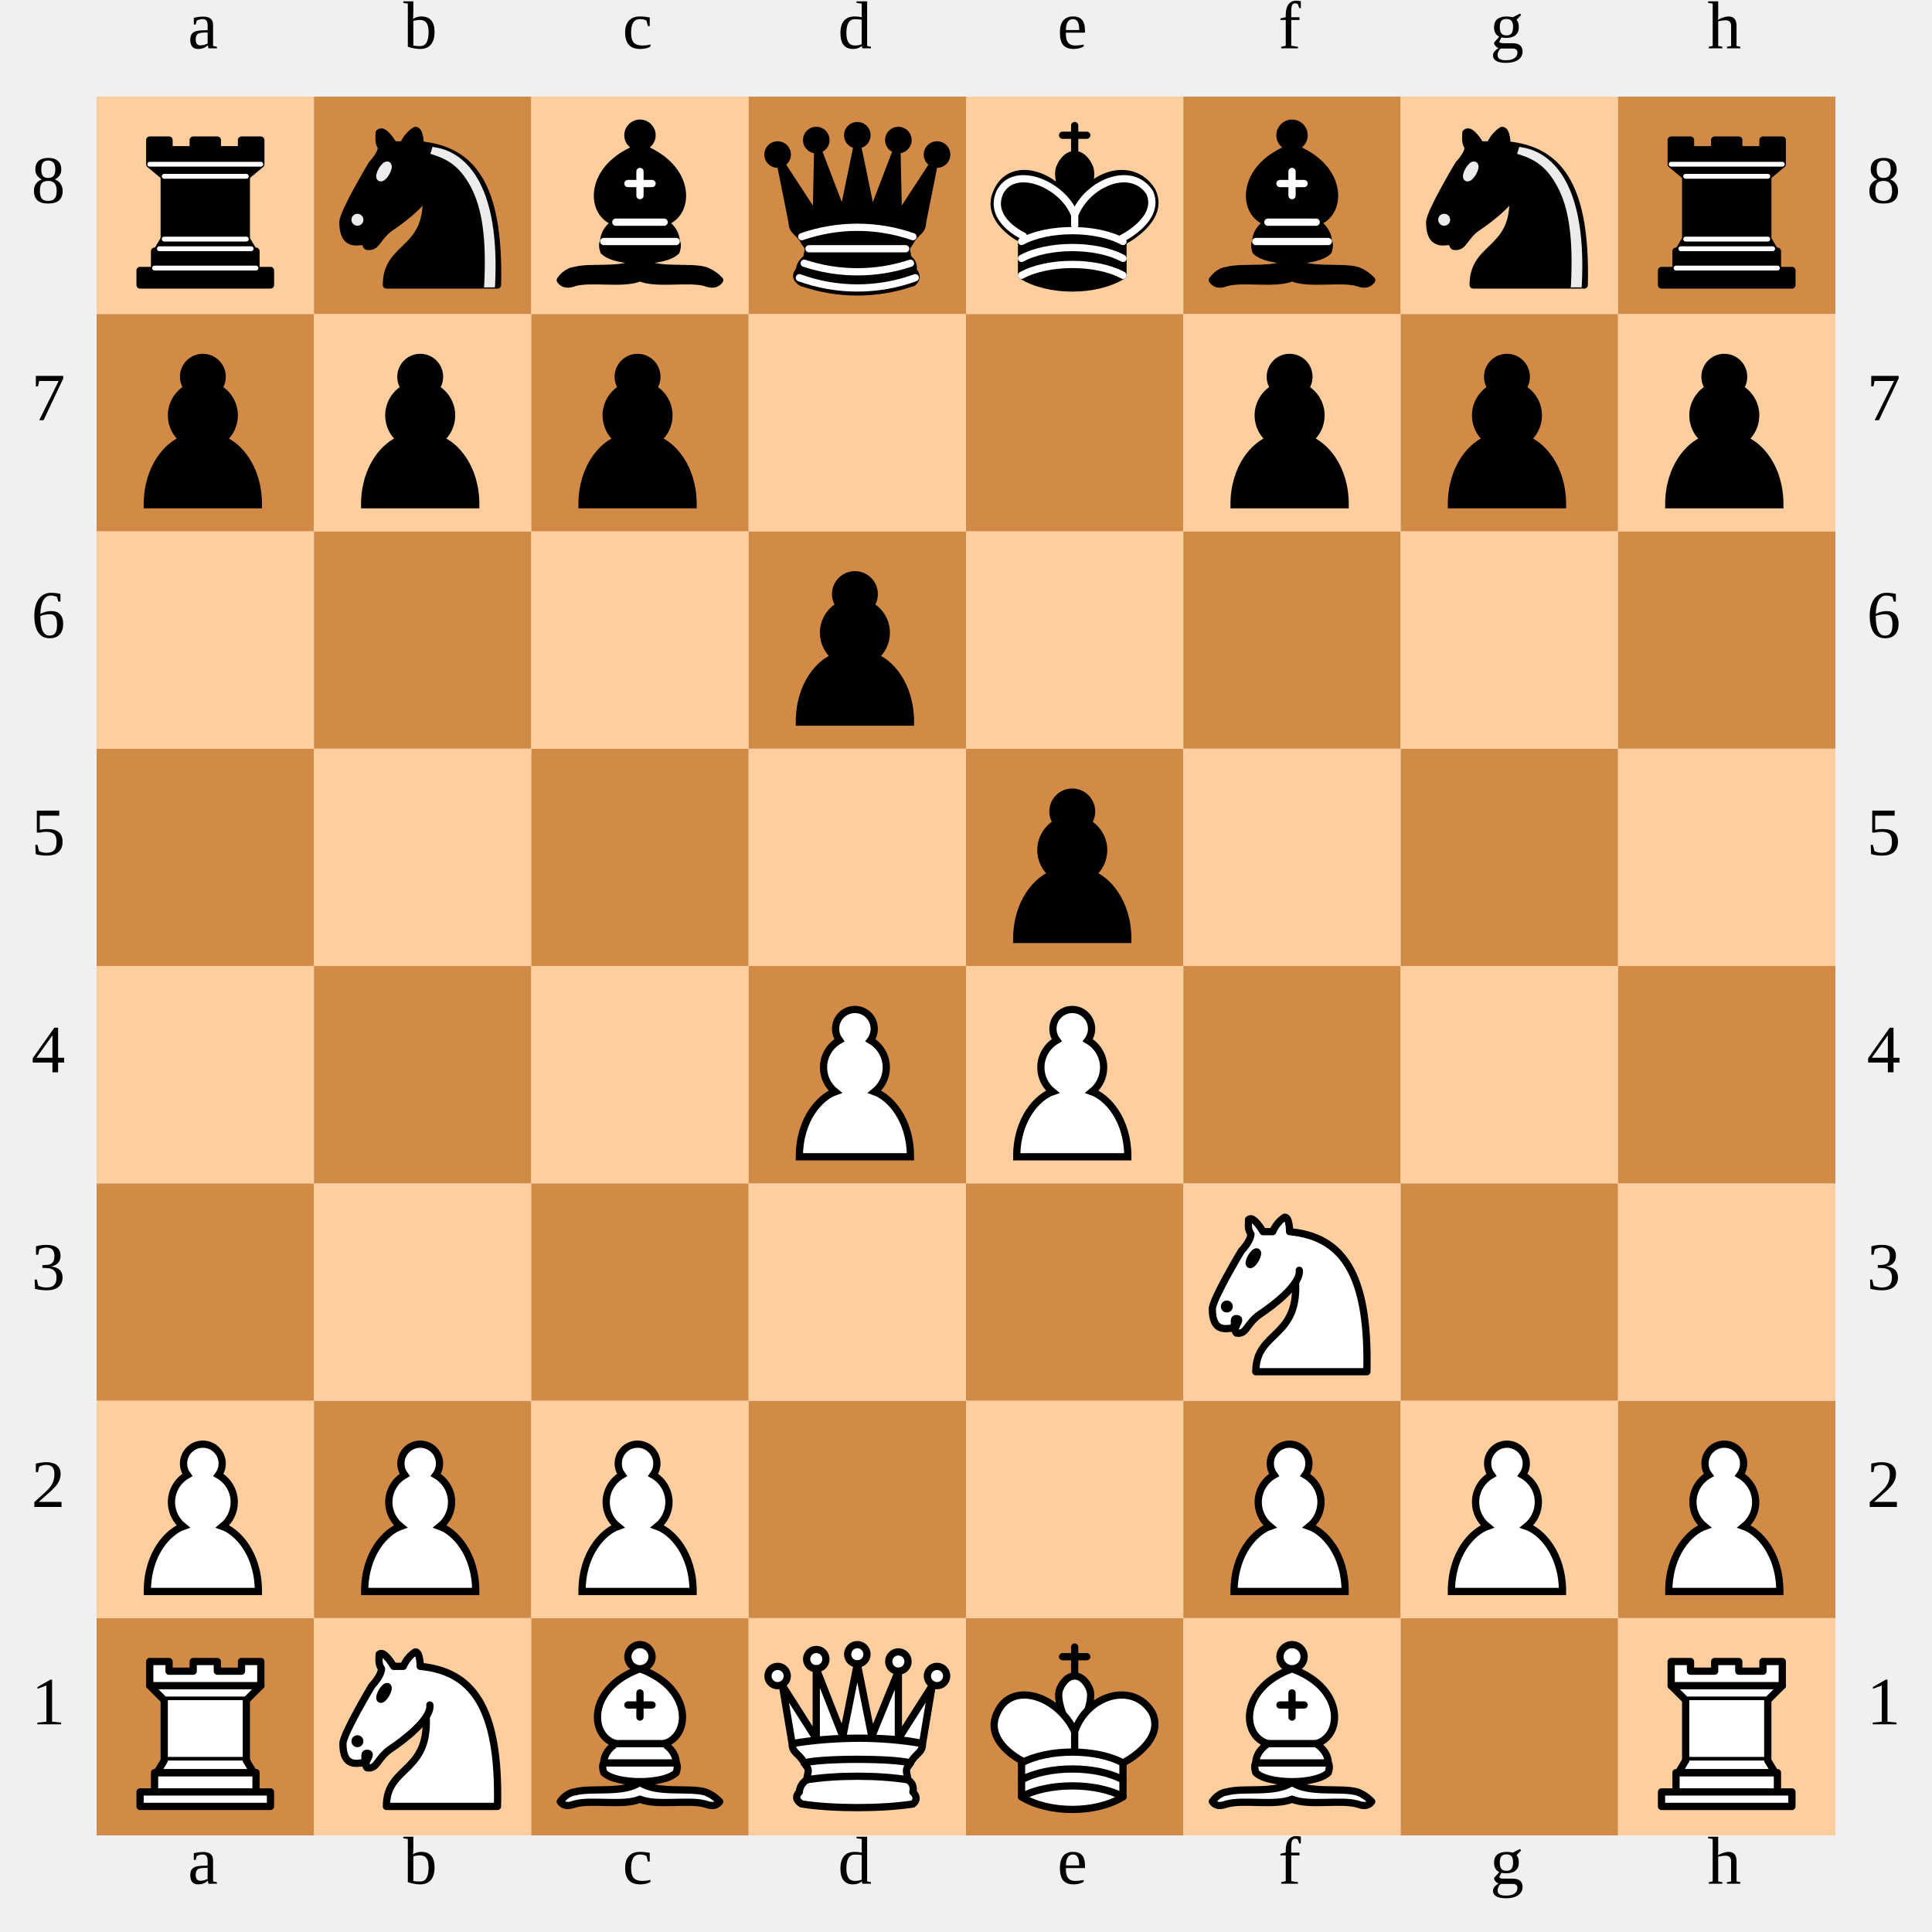
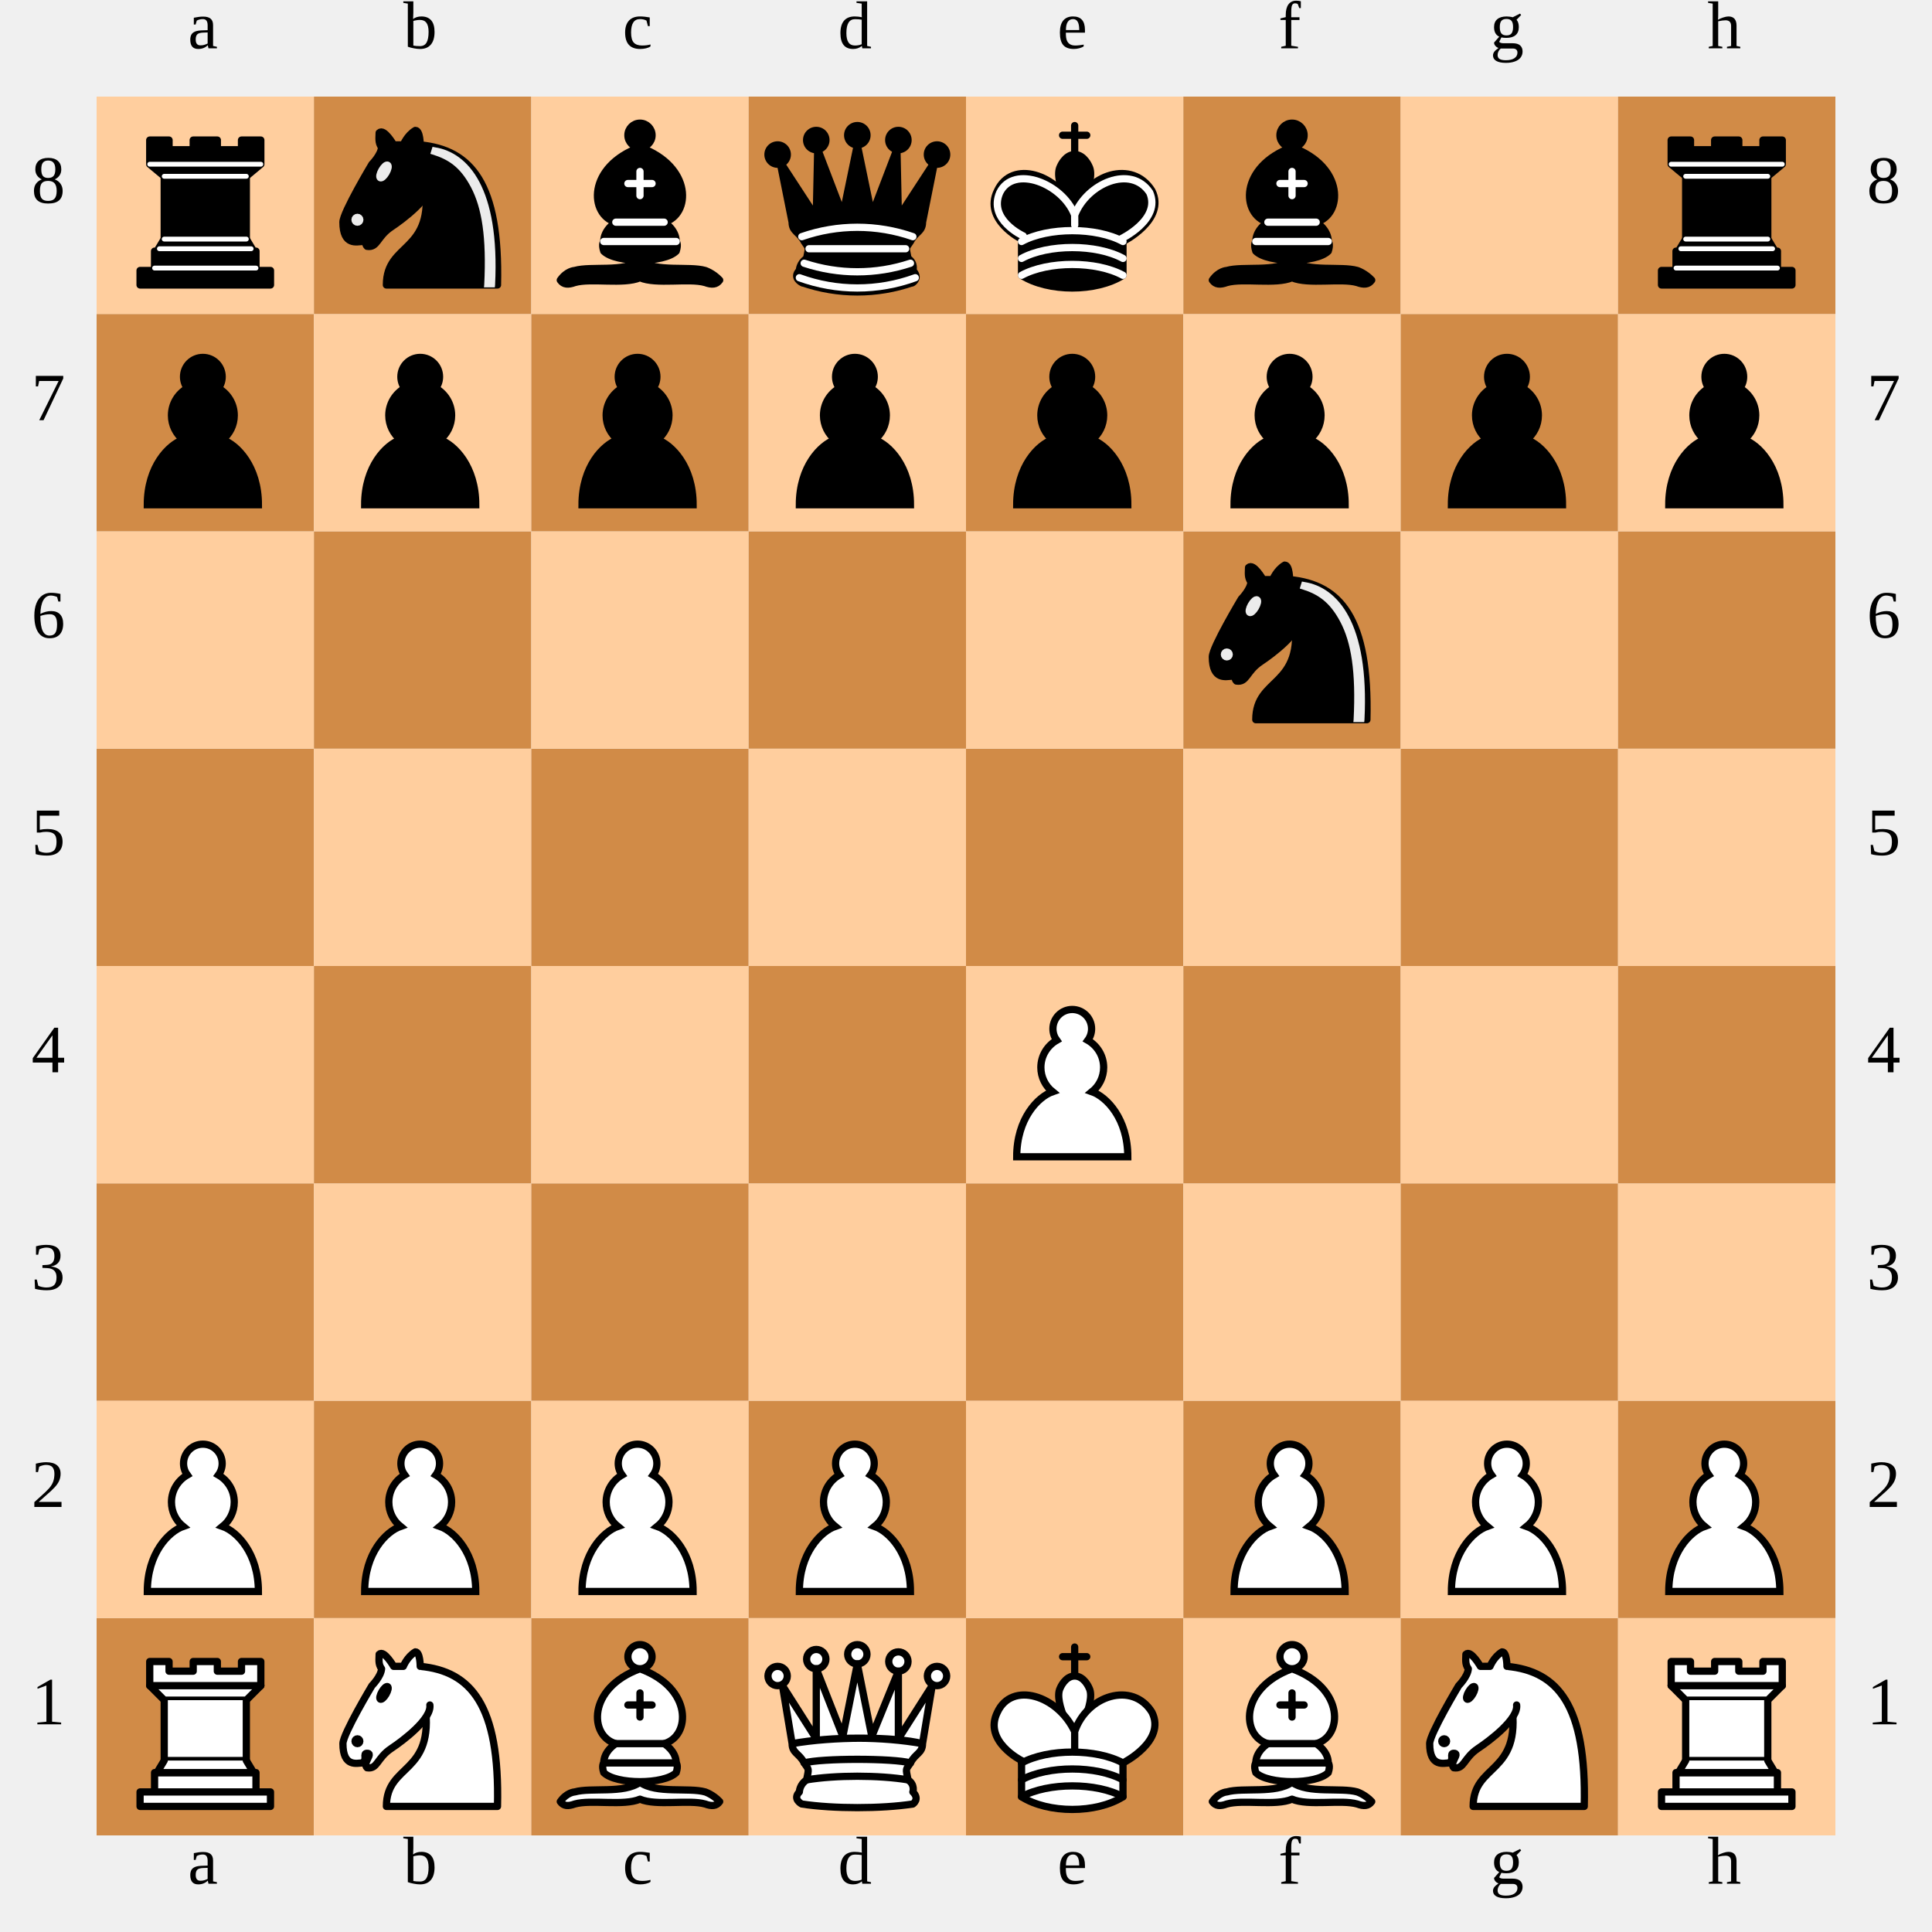
<svg xmlns="http://www.w3.org/2000/svg" xmlns:xlink="http://www.w3.org/1999/xlink" version="1.1" viewBox="0 0 400 400">
  <defs>
    <g class="white pawn" id="white-pawn">
      <path d="M22 9c-2.21 0-4 1.79-4 4 0 .89.29 1.71.78 2.38-1.95 1.12-3.28 3.21-3.28 5.62 0 2.03.94 3.84 2.41 5.03-3 1.06-7.41 5.55-7.41 13.47h23c0-7.92-4.41-12.41-7.41-13.47 1.47-1.19 2.41-3 2.41-5.03 0-2.41-1.33-4.5-3.28-5.62.49-.67.78-1.49.78-2.38 0-2.21-1.79-4-4-4z" fill="#fff" stroke="#000" stroke-linecap="round" stroke-width="1.5" />
    </g>
    <g class="white knight" fill="none" fill-rule="evenodd" id="white-knight" stroke="#000" stroke-linecap="round" stroke-linejoin="round" stroke-width="1.5">
      <path d="M 22,10 C 32.5,11 38.5,18 38,39 L 15,39 C 15,30 25,32.5 23,18" style="fill:#ffffff; stroke:#000000;" />
      <path d="M 24,18 C 24.38,20.91 18.45,25.37 16,27 C 13,29 13.18,31.34 11,31 C 9.958,30.06 12.41,27.96 11,28 C 10,28 11.19,29.23 10,30 C 9,30 5.997,31 6,26 C 6,24 12,14 12,14 C 12,14 13.89,12.1 14,10.5 C 13.27,9.506 13.5,8.5 13.5,7.5 C 14.5,6.5 16.5,10 16.5,10 L 18.5,10 C 18.5,10 19.28,8.008 21,7 C 22,7 22,10 22,10" style="fill:#ffffff; stroke:#000000;" />
      <path d="M 9.5 25.5 A 0.5 0.5 0 1 1 8.5,25.5 A 0.5 0.5 0 1 1 9.5 25.5 z" style="fill:#000000; stroke:#000000;" />
      <path d="M 15 15.5 A 0.5 1.5 0 1 1 14,15.5 A 0.5 1.5 0 1 1 15 15.5 z" style="fill:#000000; stroke:#000000;" transform="matrix(0.866,0.5,-0.5,0.866,9.693,-5.173)" />
    </g>
    <g class="white bishop" fill="none" fill-rule="evenodd" id="white-bishop" stroke="#000" stroke-linecap="round" stroke-linejoin="round" stroke-width="1.5">
      <g fill="#fff" stroke-linecap="butt">
        <path d="M9 36c3.39-.97 10.11.43 13.5-2 3.39 2.43 10.11 1.03 13.5 2 0 0 1.65.54 3 2-.68.97-1.65.99-3 .5-3.39-.97-10.11.46-13.5-1-3.39 1.46-10.11.03-13.5 1-1.354.49-2.323.47-3-.5 1.354-1.94 3-2 3-2zM15 32c2.5 2.5 12.5 2.5 15 0 .5-1.5 0-2 0-2 0-2.5-2.5-4-2.5-4 5.5-1.5 6-11.5-5-15.5-11 4-10.5 14-5 15.5 0 0-2.5 1.5-2.5 4 0 0-.5.5 0 2zM25 8a2.5 2.5 0 1 1-5 0 2.5 2.5 0 1 1 5 0z" />
      </g>
      <path d="M17.5 26h10M15 30h15m-7.5-14.5v5M20 18h5" stroke-linejoin="miter" />
    </g>
    <g class="white rook" fill="#fff" fill-rule="evenodd" id="white-rook" stroke="#000" stroke-linecap="round" stroke-linejoin="round" stroke-width="1.5">
      <path d="M9 39h27v-3H9v3zM12 36v-4h21v4H12zM11 14V9h4v2h5V9h5v2h5V9h4v5" stroke-linecap="butt" />
      <path d="M34 14l-3 3H14l-3-3" />
      <path d="M31 17v12.5H14V17" stroke-linecap="butt" stroke-linejoin="miter" />
      <path d="M31 29.5l1.5 2.5h-20l1.5-2.5" />
      <path d="M11 14h23" fill="none" stroke-linejoin="miter" />
    </g>
    <g class="white queen" fill="#fff" fill-rule="evenodd" id="white-queen" stroke="#000" stroke-linecap="round" stroke-linejoin="round" stroke-width="1.5">
      <path d="M8 12a2 2 0 1 1-4 0 2 2 0 1 1 4 0zM24.5 7.5a2 2 0 1 1-4 0 2 2 0 1 1 4 0zM41 12a2 2 0 1 1-4 0 2 2 0 1 1 4 0zM16 8.5a2 2 0 1 1-4 0 2 2 0 1 1 4 0zM33 9a2 2 0 1 1-4 0 2 2 0 1 1 4 0z" />
      <path d="M9 26c8.5-1.5 21-1.5 27 0l2-12-7 11V11l-5.5 13.5-3-15-3 15-5.5-14V25L7 14l2 12zM9 26c0 2 1.5 2 2.5 4 1 1.5 1 1 .5 3.5-1.5 1-1.5 2.5-1.5 2.5-1.5 1.5.5 2.5.5 2.5 6.5 1 16.5 1 23 0 0 0 1.5-1 0-2.5 0 0 .5-1.5-1-2.5-.5-2.5-.5-2 .5-3.5 1-2 2.5-2 2.5-4-8.5-1.5-18.5-1.5-27 0z" stroke-linecap="butt" />
      <path d="M11.5 30c3.5-1 18.5-1 22 0M12 33.5c6-1 15-1 21 0" fill="none" />
    </g>
    <g class="white king" fill="none" fill-rule="evenodd" id="white-king" stroke="#000" stroke-linecap="round" stroke-linejoin="round" stroke-width="1.5">
      <path d="M22.5 11.63V6M20 8h5" stroke-linejoin="miter" />
      <path d="M22.5 25s4.5-7.5 3-10.5c0 0-1-2.5-3-2.5s-3 2.5-3 2.5c-1.5 3 3 10.5 3 10.5" fill="#fff" stroke-linecap="butt" stroke-linejoin="miter" />
      <path d="M11.5 37c5.5 3.5 15.5 3.5 21 0v-7s9-4.5 6-10.5c-4-6.5-13.5-3.5-16 4V27v-3.5c-3.5-7.5-13-10.5-16-4-3 6 5 10 5 10V37z" fill="#fff" />
      <path d="M11.5 30c5.5-3 15.5-3 21 0m-21 3.5c5.5-3 15.5-3 21 0m-21 3.5c5.5-3 15.5-3 21 0" />
    </g>
    <g class="black pawn" id="black-pawn">
      <path d="M22 9c-2.21 0-4 1.79-4 4 0 .89.29 1.71.78 2.38-1.95 1.12-3.28 3.21-3.28 5.62 0 2.03.94 3.84 2.41 5.03-3 1.06-7.41 5.55-7.41 13.47h23c0-7.92-4.41-12.41-7.41-13.47 1.47-1.19 2.41-3 2.41-5.03 0-2.41-1.33-4.5-3.28-5.62.49-.67.78-1.49.78-2.38 0-2.21-1.79-4-4-4z" stroke="#000" stroke-linecap="round" stroke-width="1.5" />
    </g>
    <g class="black knight" fill="none" fill-rule="evenodd" id="black-knight" stroke="#000" stroke-linecap="round" stroke-linejoin="round" stroke-width="1.5">
      <path d="M 22,10 C 32.5,11 38.5,18 38,39 L 15,39 C 15,30 25,32.5 23,18" style="fill:#000000; stroke:#000000;" />
      <path d="M 24,18 C 24.38,20.91 18.45,25.37 16,27 C 13,29 13.18,31.34 11,31 C 9.958,30.06 12.41,27.96 11,28 C 10,28 11.19,29.23 10,30 C 9,30 5.997,31 6,26 C 6,24 12,14 12,14 C 12,14 13.89,12.1 14,10.5 C 13.27,9.506 13.5,8.5 13.5,7.5 C 14.5,6.5 16.5,10 16.5,10 L 18.5,10 C 18.5,10 19.28,8.008 21,7 C 22,7 22,10 22,10" style="fill:#000000; stroke:#000000;" />
      <path d="M 9.5 25.5 A 0.5 0.5 0 1 1 8.5,25.5 A 0.5 0.5 0 1 1 9.5 25.5 z" style="fill:#ececec; stroke:#ececec;" />
      <path d="M 15 15.5 A 0.5 1.5 0 1 1 14,15.5 A 0.5 1.5 0 1 1 15 15.5 z" style="fill:#ececec; stroke:#ececec;" transform="matrix(0.866,0.5,-0.5,0.866,9.693,-5.173)" />
      <path d="M 24.55,10.4 L 24.1,11.85 L 24.6,12 C 27.75,13 30.25,14.49 32.5,18.75 C 34.75,23.01 35.75,29.06 35.25,39 L 35.2,39.5 L 37.45,39.5 L 37.5,39 C 38,28.94 36.62,22.15 34.25,17.66 C 31.88,13.17 28.46,11.02 25.06,10.5 L 24.55,10.4 z " style="fill:#ececec; stroke:none;" />
    </g>
    <g class="black bishop" fill="none" fill-rule="evenodd" id="black-bishop" stroke="#000" stroke-linecap="round" stroke-linejoin="round" stroke-width="1.5">
      <path d="M9 36c3.39-.97 10.11.43 13.5-2 3.39 2.43 10.11 1.03 13.5 2 0 0 1.65.54 3 2-.68.97-1.65.99-3 .5-3.39-.97-10.11.46-13.5-1-3.39 1.46-10.11.03-13.5 1-1.354.49-2.323.47-3-.5 1.354-1.94 3-2 3-2zm6-4c2.5 2.5 12.5 2.5 15 0 .5-1.5 0-2 0-2 0-2.5-2.5-4-2.5-4 5.5-1.5 6-11.5-5-15.5-11 4-10.5 14-5 15.5 0 0-2.5 1.5-2.5 4 0 0-.5.5 0 2zM25 8a2.5 2.5 0 1 1-5 0 2.5 2.5 0 1 1 5 0z" fill="#000" stroke-linecap="butt" />
      <path d="M17.5 26h10M15 30h15m-7.5-14.5v5M20 18h5" stroke="#fff" stroke-linejoin="miter" />
    </g>
    <g class="black rook" fill="#000" fill-rule="evenodd" id="black-rook" stroke="#000" stroke-linecap="round" stroke-linejoin="round" stroke-width="1.5">
      <path d="M9 39h27v-3H9v3zM12.5 32l1.5-2.5h17l1.5 2.5h-20zM12 36v-4h21v4H12z" stroke-linecap="butt" />
      <path d="M14 29.5v-13h17v13H14z" stroke-linecap="butt" stroke-linejoin="miter" />
      <path d="M14 16.5L11 14h23l-3 2.5H14zM11 14V9h4v2h5V9h5v2h5V9h4v5H11z" stroke-linecap="butt" />
      <path d="M12 35.5h21M13 31.5h19M14 29.5h17M14 16.5h17M11 14h23" fill="none" stroke="#fff" stroke-linejoin="miter" stroke-width="1" />
    </g>
    <g class="black queen" fill="#000" fill-rule="evenodd" id="black-queen" stroke="#000" stroke-linecap="round" stroke-linejoin="round" stroke-width="1.5">
      <g fill="#000" stroke="none">
        <circle cx="6" cy="12" r="2.75" />
        <circle cx="14" cy="9" r="2.75" />
        <circle cx="22.5" cy="8" r="2.75" />
        <circle cx="31" cy="9" r="2.75" />
        <circle cx="39" cy="12" r="2.75" />
      </g>
      <path d="M9 26c8.5-1.5 21-1.5 27 0l2.5-12.5L31 25l-.3-14.1-5.2 13.6-3-14.5-3 14.5-5.2-13.6L14 25 6.5 13.5 9 26zM9 26c0 2 1.5 2 2.5 4 1 1.5 1 1 .5 3.5-1.5 1-1.5 2.5-1.5 2.5-1.5 1.5.5 2.5.5 2.5 6.5 1 16.5 1 23 0 0 0 1.5-1 0-2.5 0 0 .5-1.5-1-2.5-.5-2.5-.5-2 .5-3.5 1-2 2.5-2 2.5-4-8.5-1.5-18.5-1.5-27 0z" stroke-linecap="butt" />
      <path d="M11 38.5a35 35 1 0 0 23 0" fill="none" stroke-linecap="butt" />
      <path d="M11 29a35 35 1 0 1 23 0M12.5 31.5h20M11.5 34.5a35 35 1 0 0 22 0M10.5 37.5a35 35 1 0 0 24 0" fill="none" stroke="#fff" />
    </g>
    <g class="black king" fill="none" fill-rule="evenodd" id="black-king" stroke="#000" stroke-linecap="round" stroke-linejoin="round" stroke-width="1.5">
      <path d="M22.5 11.63V6" stroke-linejoin="miter" />
      <path d="M22.5 25s4.5-7.5 3-10.5c0 0-1-2.5-3-2.5s-3 2.5-3 2.5c-1.5 3 3 10.5 3 10.5" fill="#000" stroke-linecap="butt" stroke-linejoin="miter" />
      <path d="M11.5 37c5.5 3.5 15.5 3.5 21 0v-7s9-4.5 6-10.5c-4-6.5-13.5-3.5-16 4V27v-3.5c-3.5-7.5-13-10.5-16-4-3 6 5 10 5 10V37z" fill="#000" />
      <path d="M20 8h5" stroke-linejoin="miter" />
      <path d="M32 29.5s8.5-4 6.03-9.65C34.15 14 25 18 22.5 24.5l.01 2.1-.01-2.1C20 18 9.906 14 6.997 19.85c-2.497 5.65 4.853 9 4.853 9M11.5 30c5.5-3 15.5-3 21 0m-21 3.5c5.5-3 15.5-3 21 0m-21 3.5c5.5-3 15.5-3 21 0" stroke="#fff" />
    </g>
  </defs>
  <rect class="square dark a1" fill="#d18b47" height="45" stroke="none" width="45" x="20" y="335" />
  <use transform="translate(20, 335)" xlink:href="#white-rook" />
  <rect class="square light b1" fill="#ffce9e" height="45" stroke="none" width="45" x="65" y="335" />
  <use transform="translate(65, 335)" xlink:href="#white-knight" />
  <rect class="square dark c1" fill="#d18b47" height="45" stroke="none" width="45" x="110" y="335" />
  <use transform="translate(110, 335)" xlink:href="#white-bishop" />
  <rect class="square light d1" fill="#ffce9e" height="45" stroke="none" width="45" x="155" y="335" />
  <use transform="translate(155, 335)" xlink:href="#white-queen" />
  <rect class="square dark e1" fill="#d18b47" height="45" stroke="none" width="45" x="200" y="335" />
  <use transform="translate(200, 335)" xlink:href="#white-king" />
  <rect class="square light f1" fill="#ffce9e" height="45" stroke="none" width="45" x="245" y="335" />
  <use transform="translate(245, 335)" xlink:href="#white-bishop" />
  <rect class="square dark g1" fill="#d18b47" height="45" stroke="none" width="45" x="290" y="335" />
+   <use transform="translate(290, 335)" xlink:href="#white-knight" />
  <rect class="square light h1" fill="#ffce9e" height="45" stroke="none" width="45" x="335" y="335" />
  <use transform="translate(335, 335)" xlink:href="#white-rook" />
  <rect class="square light a2" fill="#ffce9e" height="45" stroke="none" width="45" x="20" y="290" />
  <use transform="translate(20, 290)" xlink:href="#white-pawn" />
  <rect class="square dark b2" fill="#d18b47" height="45" stroke="none" width="45" x="65" y="290" />
  <use transform="translate(65, 290)" xlink:href="#white-pawn" />
  <rect class="square light c2" fill="#ffce9e" height="45" stroke="none" width="45" x="110" y="290" />
  <use transform="translate(110, 290)" xlink:href="#white-pawn" />
  <rect class="square dark d2" fill="#d18b47" height="45" stroke="none" width="45" x="155" y="290" />
+   <use transform="translate(155, 290)" xlink:href="#white-pawn" />
  <rect class="square light e2" fill="#ffce9e" height="45" stroke="none" width="45" x="200" y="290" />
  <rect class="square dark f2" fill="#d18b47" height="45" stroke="none" width="45" x="245" y="290" />
  <use transform="translate(245, 290)" xlink:href="#white-pawn" />
  <rect class="square light g2" fill="#ffce9e" height="45" stroke="none" width="45" x="290" y="290" />
  <use transform="translate(290, 290)" xlink:href="#white-pawn" />
  <rect class="square dark h2" fill="#d18b47" height="45" stroke="none" width="45" x="335" y="290" />
  <use transform="translate(335, 290)" xlink:href="#white-pawn" />
  <rect class="square dark a3" fill="#d18b47" height="45" stroke="none" width="45" x="20" y="245" />
  <rect class="square light b3" fill="#ffce9e" height="45" stroke="none" width="45" x="65" y="245" />
  <rect class="square dark c3" fill="#d18b47" height="45" stroke="none" width="45" x="110" y="245" />
  <rect class="square light d3" fill="#ffce9e" height="45" stroke="none" width="45" x="155" y="245" />
  <rect class="square dark e3" fill="#d18b47" height="45" stroke="none" width="45" x="200" y="245" />
  <rect class="square light f3" fill="#ffce9e" height="45" stroke="none" width="45" x="245" y="245" />
-   <use transform="translate(245, 245)" xlink:href="#white-knight" />
  <rect class="square dark g3" fill="#d18b47" height="45" stroke="none" width="45" x="290" y="245" />
  <rect class="square light h3" fill="#ffce9e" height="45" stroke="none" width="45" x="335" y="245" />
  <rect class="square light a4" fill="#ffce9e" height="45" stroke="none" width="45" x="20" y="200" />
  <rect class="square dark b4" fill="#d18b47" height="45" stroke="none" width="45" x="65" y="200" />
  <rect class="square light c4" fill="#ffce9e" height="45" stroke="none" width="45" x="110" y="200" />
  <rect class="square dark d4" fill="#d18b47" height="45" stroke="none" width="45" x="155" y="200" />
-   <use transform="translate(155, 200)" xlink:href="#white-pawn" />
  <rect class="square light e4" fill="#ffce9e" height="45" stroke="none" width="45" x="200" y="200" />
  <use transform="translate(200, 200)" xlink:href="#white-pawn" />
  <rect class="square dark f4" fill="#d18b47" height="45" stroke="none" width="45" x="245" y="200" />
  <rect class="square light g4" fill="#ffce9e" height="45" stroke="none" width="45" x="290" y="200" />
  <rect class="square dark h4" fill="#d18b47" height="45" stroke="none" width="45" x="335" y="200" />
  <rect class="square dark a5" fill="#d18b47" height="45" stroke="none" width="45" x="20" y="155" />
  <rect class="square light b5" fill="#ffce9e" height="45" stroke="none" width="45" x="65" y="155" />
  <rect class="square dark c5" fill="#d18b47" height="45" stroke="none" width="45" x="110" y="155" />
  <rect class="square light d5" fill="#ffce9e" height="45" stroke="none" width="45" x="155" y="155" />
  <rect class="square dark e5" fill="#d18b47" height="45" stroke="none" width="45" x="200" y="155" />
-   <use transform="translate(200, 155)" xlink:href="#black-pawn" />
  <rect class="square light f5" fill="#ffce9e" height="45" stroke="none" width="45" x="245" y="155" />
  <rect class="square dark g5" fill="#d18b47" height="45" stroke="none" width="45" x="290" y="155" />
  <rect class="square light h5" fill="#ffce9e" height="45" stroke="none" width="45" x="335" y="155" />
  <rect class="square light a6" fill="#ffce9e" height="45" stroke="none" width="45" x="20" y="110" />
  <rect class="square dark b6" fill="#d18b47" height="45" stroke="none" width="45" x="65" y="110" />
  <rect class="square light c6" fill="#ffce9e" height="45" stroke="none" width="45" x="110" y="110" />
  <rect class="square dark d6" fill="#d18b47" height="45" stroke="none" width="45" x="155" y="110" />
-   <use transform="translate(155, 110)" xlink:href="#black-pawn" />
  <rect class="square light e6" fill="#ffce9e" height="45" stroke="none" width="45" x="200" y="110" />
  <rect class="square dark f6" fill="#d18b47" height="45" stroke="none" width="45" x="245" y="110" />
+   <use transform="translate(245, 110)" xlink:href="#black-knight" />
  <rect class="square light g6" fill="#ffce9e" height="45" stroke="none" width="45" x="290" y="110" />
  <rect class="square dark h6" fill="#d18b47" height="45" stroke="none" width="45" x="335" y="110" />
  <rect class="square dark a7" fill="#d18b47" height="45" stroke="none" width="45" x="20" y="65" />
  <use transform="translate(20, 65)" xlink:href="#black-pawn" />
  <rect class="square light b7" fill="#ffce9e" height="45" stroke="none" width="45" x="65" y="65" />
  <use transform="translate(65, 65)" xlink:href="#black-pawn" />
  <rect class="square dark c7" fill="#d18b47" height="45" stroke="none" width="45" x="110" y="65" />
  <use transform="translate(110, 65)" xlink:href="#black-pawn" />
  <rect class="square light d7" fill="#ffce9e" height="45" stroke="none" width="45" x="155" y="65" />
+   <use transform="translate(155, 65)" xlink:href="#black-pawn" />
  <rect class="square dark e7" fill="#d18b47" height="45" stroke="none" width="45" x="200" y="65" />
+   <use transform="translate(200, 65)" xlink:href="#black-pawn" />
  <rect class="square light f7" fill="#ffce9e" height="45" stroke="none" width="45" x="245" y="65" />
  <use transform="translate(245, 65)" xlink:href="#black-pawn" />
  <rect class="square dark g7" fill="#d18b47" height="45" stroke="none" width="45" x="290" y="65" />
  <use transform="translate(290, 65)" xlink:href="#black-pawn" />
  <rect class="square light h7" fill="#ffce9e" height="45" stroke="none" width="45" x="335" y="65" />
  <use transform="translate(335, 65)" xlink:href="#black-pawn" />
  <rect class="square light a8" fill="#ffce9e" height="45" stroke="none" width="45" x="20" y="20" />
  <use transform="translate(20, 20)" xlink:href="#black-rook" />
  <rect class="square dark b8" fill="#d18b47" height="45" stroke="none" width="45" x="65" y="20" />
  <use transform="translate(65, 20)" xlink:href="#black-knight" />
  <rect class="square light c8" fill="#ffce9e" height="45" stroke="none" width="45" x="110" y="20" />
  <use transform="translate(110, 20)" xlink:href="#black-bishop" />
  <rect class="square dark d8" fill="#d18b47" height="45" stroke="none" width="45" x="155" y="20" />
  <use transform="translate(155, 20)" xlink:href="#black-queen" />
  <rect class="square light e8" fill="#ffce9e" height="45" stroke="none" width="45" x="200" y="20" />
  <use transform="translate(200, 20)" xlink:href="#black-king" />
  <rect class="square dark f8" fill="#d18b47" height="45" stroke="none" width="45" x="245" y="20" />
  <use transform="translate(245, 20)" xlink:href="#black-bishop" />
  <rect class="square light g8" fill="#ffce9e" height="45" stroke="none" width="45" x="290" y="20" />
-   <use transform="translate(290, 20)" xlink:href="#black-knight" />
  <rect class="square dark h8" fill="#d18b47" height="45" stroke="none" width="45" x="335" y="20" />
  <use transform="translate(335, 20)" xlink:href="#black-rook" />
  <text alignment-baseline="middle" font-size="14" text-anchor="middle" x="42" y="10">a</text>
  <text alignment-baseline="middle" font-size="14" text-anchor="middle" x="42" y="390">a</text>
  <text alignment-baseline="middle" font-size="14" text-anchor="middle" x="87" y="10">b</text>
  <text alignment-baseline="middle" font-size="14" text-anchor="middle" x="87" y="390">b</text>
  <text alignment-baseline="middle" font-size="14" text-anchor="middle" x="132" y="10">c</text>
  <text alignment-baseline="middle" font-size="14" text-anchor="middle" x="132" y="390">c</text>
  <text alignment-baseline="middle" font-size="14" text-anchor="middle" x="177" y="10">d</text>
  <text alignment-baseline="middle" font-size="14" text-anchor="middle" x="177" y="390">d</text>
  <text alignment-baseline="middle" font-size="14" text-anchor="middle" x="222" y="10">e</text>
  <text alignment-baseline="middle" font-size="14" text-anchor="middle" x="222" y="390">e</text>
  <text alignment-baseline="middle" font-size="14" text-anchor="middle" x="267" y="10">f</text>
  <text alignment-baseline="middle" font-size="14" text-anchor="middle" x="267" y="390">f</text>
  <text alignment-baseline="middle" font-size="14" text-anchor="middle" x="312" y="10">g</text>
  <text alignment-baseline="middle" font-size="14" text-anchor="middle" x="312" y="390">g</text>
  <text alignment-baseline="middle" font-size="14" text-anchor="middle" x="357" y="10">h</text>
  <text alignment-baseline="middle" font-size="14" text-anchor="middle" x="357" y="390">h</text>
  <text alignment-baseline="middle" font-size="14" text-anchor="middle" x="10" y="357">1</text>
  <text alignment-baseline="middle" font-size="14" text-anchor="middle" x="390" y="357">1</text>
  <text alignment-baseline="middle" font-size="14" text-anchor="middle" x="10" y="312">2</text>
  <text alignment-baseline="middle" font-size="14" text-anchor="middle" x="390" y="312">2</text>
  <text alignment-baseline="middle" font-size="14" text-anchor="middle" x="10" y="267">3</text>
  <text alignment-baseline="middle" font-size="14" text-anchor="middle" x="390" y="267">3</text>
  <text alignment-baseline="middle" font-size="14" text-anchor="middle" x="10" y="222">4</text>
  <text alignment-baseline="middle" font-size="14" text-anchor="middle" x="390" y="222">4</text>
  <text alignment-baseline="middle" font-size="14" text-anchor="middle" x="10" y="177">5</text>
  <text alignment-baseline="middle" font-size="14" text-anchor="middle" x="390" y="177">5</text>
  <text alignment-baseline="middle" font-size="14" text-anchor="middle" x="10" y="132">6</text>
  <text alignment-baseline="middle" font-size="14" text-anchor="middle" x="390" y="132">6</text>
  <text alignment-baseline="middle" font-size="14" text-anchor="middle" x="10" y="87">7</text>
  <text alignment-baseline="middle" font-size="14" text-anchor="middle" x="390" y="87">7</text>
  <text alignment-baseline="middle" font-size="14" text-anchor="middle" x="10" y="42">8</text>
  <text alignment-baseline="middle" font-size="14" text-anchor="middle" x="390" y="42">8</text>
</svg>
